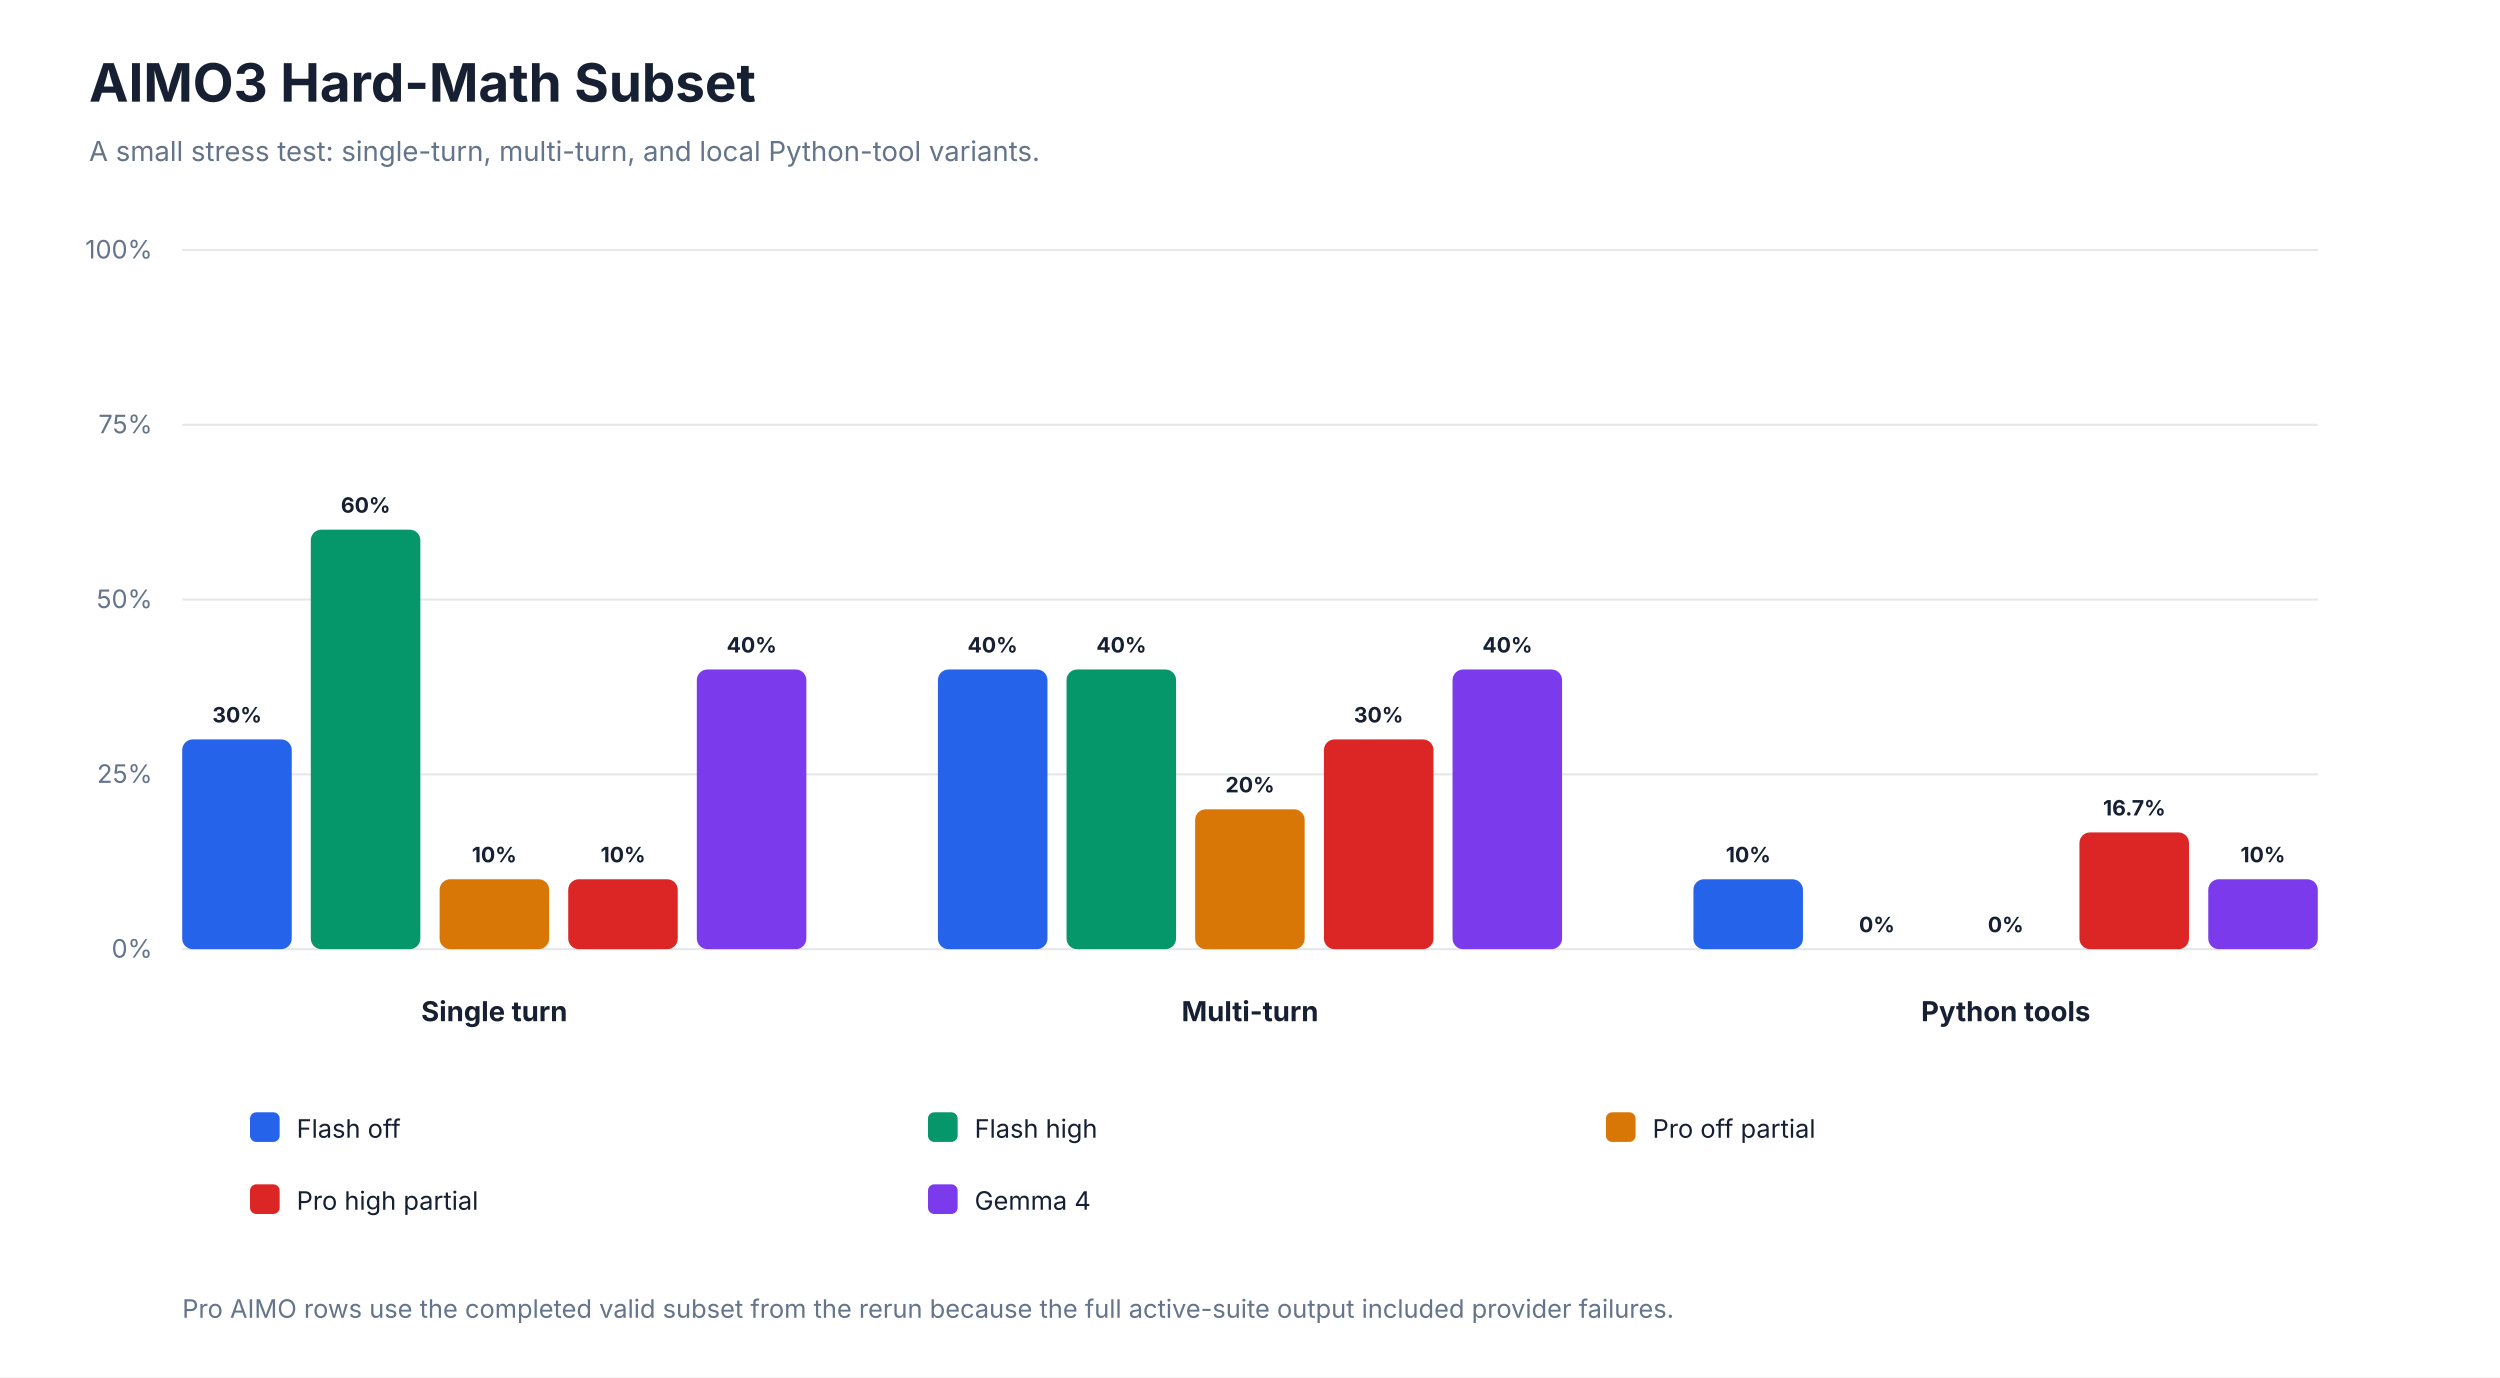
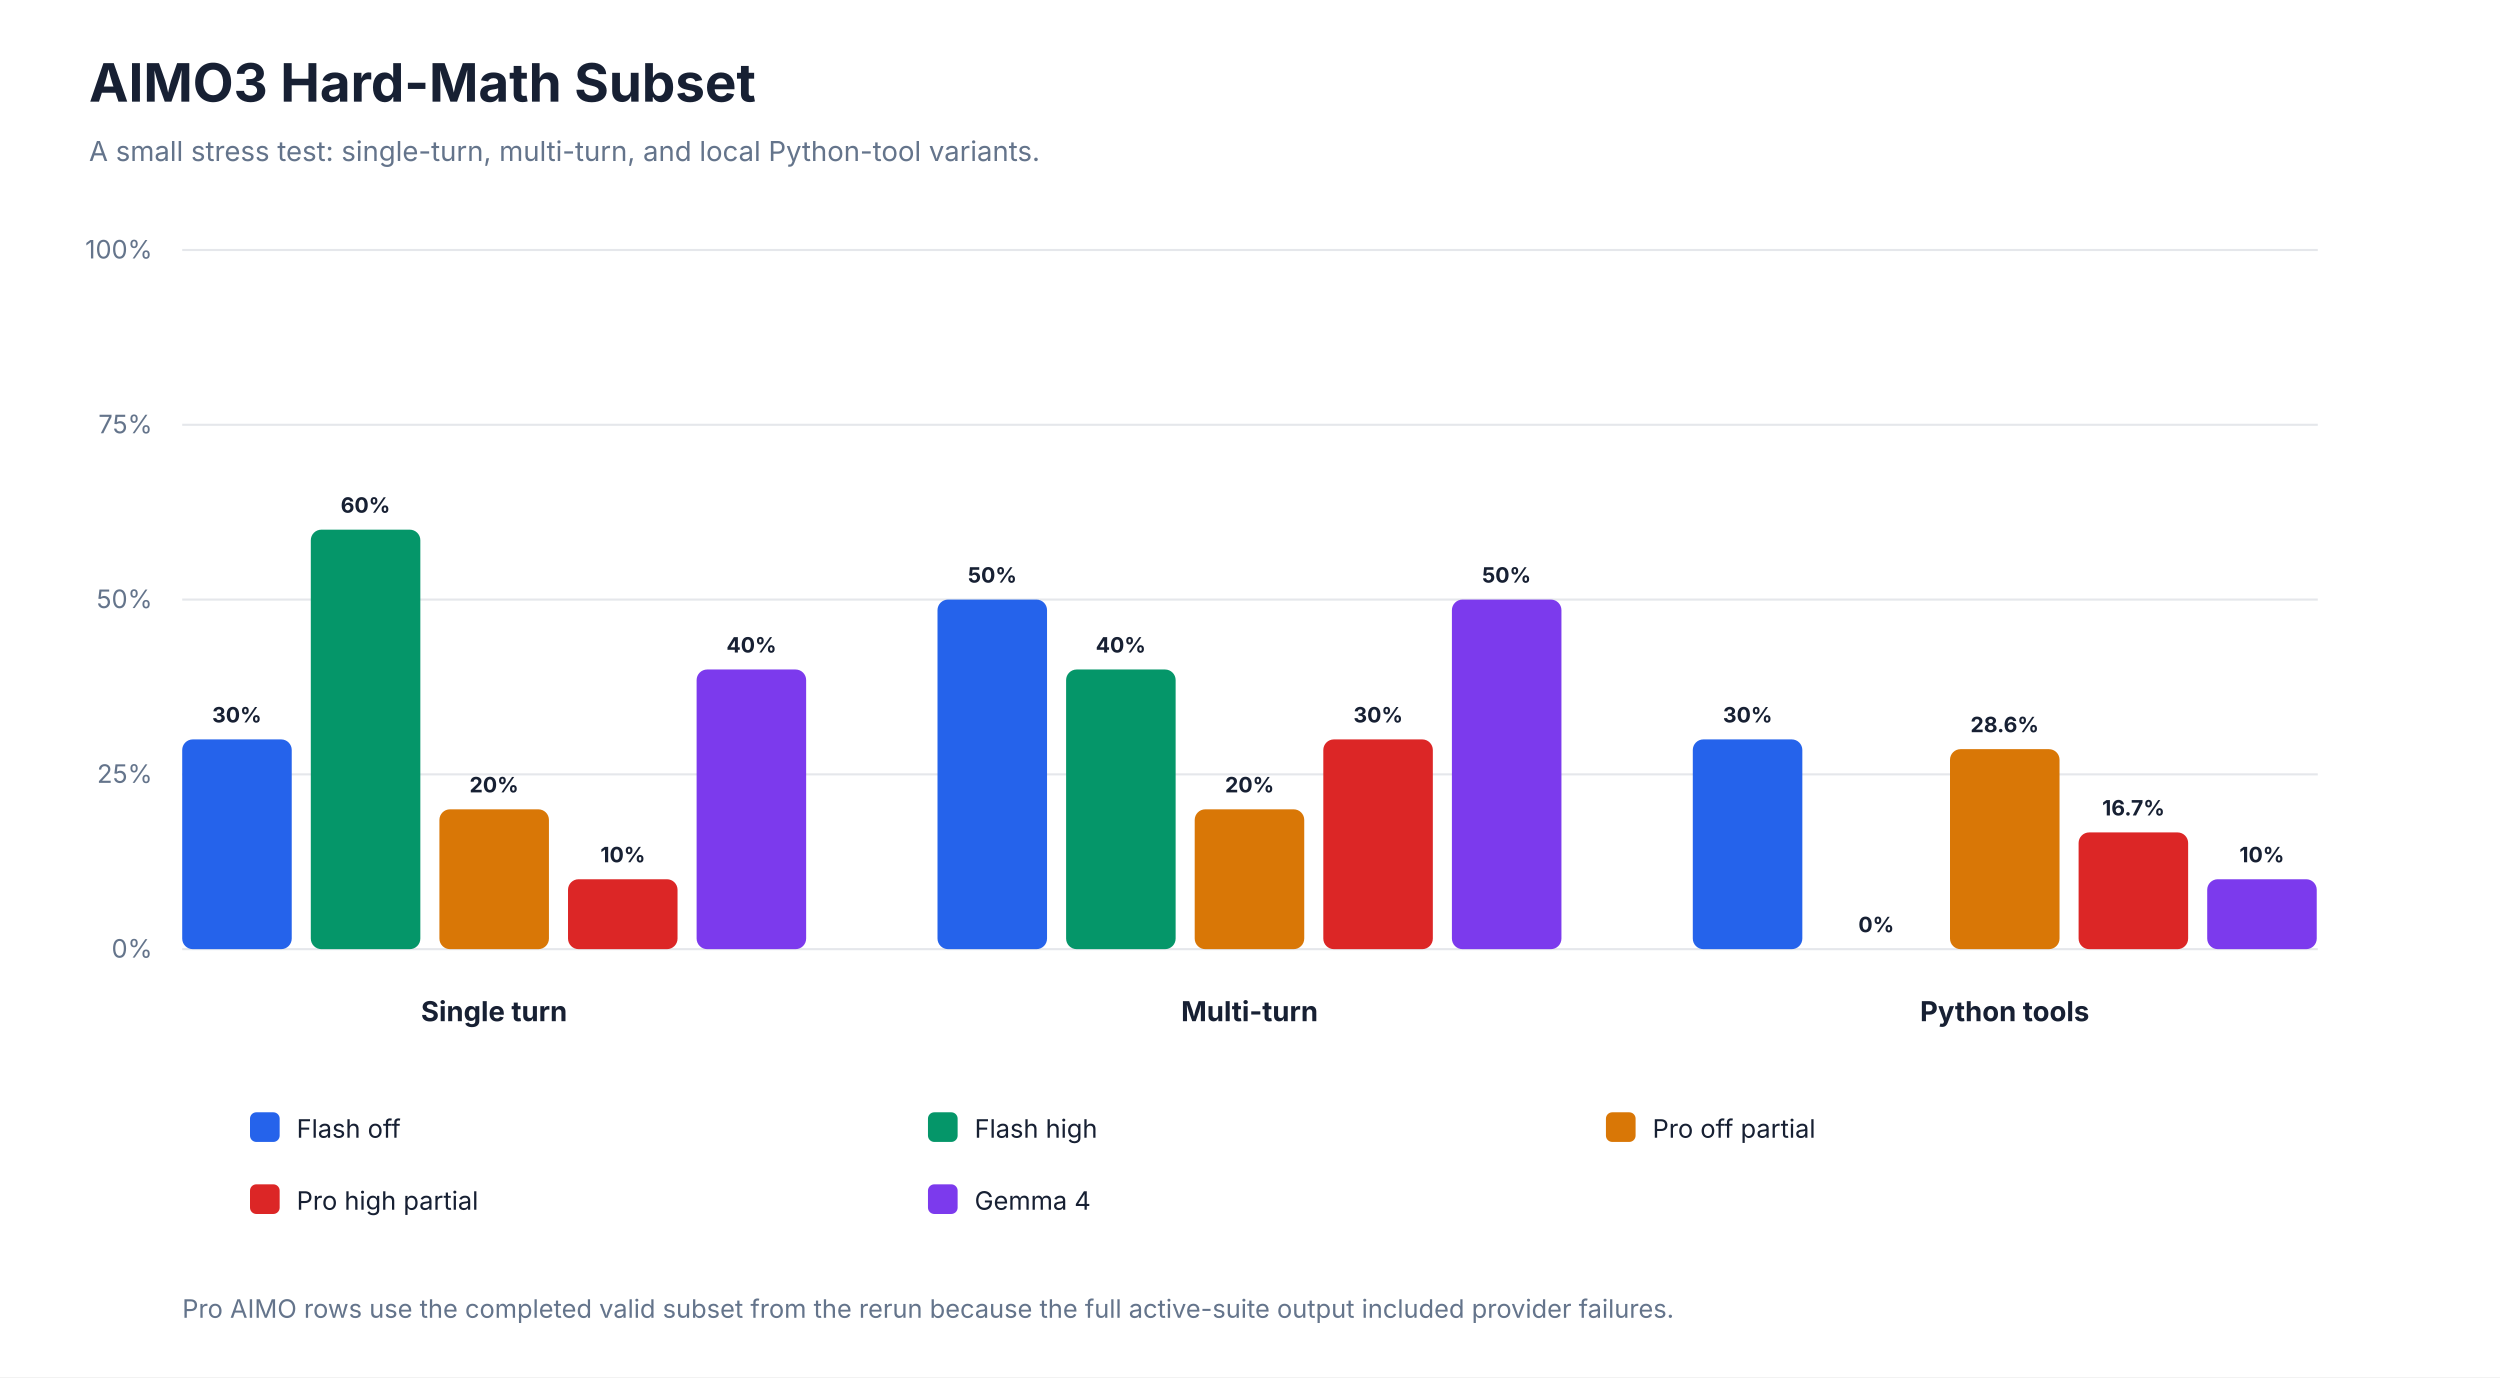
<svg xmlns="http://www.w3.org/2000/svg" width="1180" height="650" viewBox="0 0 1180 650" role="img" aria-labelledby="title desc">
  <rect width="100%" height="100%" fill="#ffffff" />
-   <text x="42" y="48" font-family="Inter, ui-sans-serif, system-ui, -apple-system, Segoe UI, sans-serif" font-size="25" font-weight="750" fill="#172033">AIMO3 Hard-Math Subset</text>
+   <text x="42" y="48" font-family="Inter, ui-sans-serif, system-ui, -apple-system, Segoe UI, sans-serif" font-size="25" fill="#172033" font-weight="750">AIMO3 Hard-Math Subset</text>
  <text x="42" y="76" font-family="Inter, ui-sans-serif, system-ui, -apple-system, Segoe UI, sans-serif" font-size="13" fill="#64748b">A small stress test: single-turn, multi-turn, and local Python-tool variants.</text>
  <line x1="86" y1="448.0" x2="1094" y2="448.0" stroke="#e5e7eb" />
  <text x="72" y="452.0" font-family="Inter, ui-sans-serif, system-ui, -apple-system, Segoe UI, sans-serif" font-size="12" fill="#64748b" text-anchor="end">0%</text>
  <line x1="86" y1="365.5" x2="1094" y2="365.5" stroke="#e5e7eb" />
  <text x="72" y="369.5" font-family="Inter, ui-sans-serif, system-ui, -apple-system, Segoe UI, sans-serif" font-size="12" fill="#64748b" text-anchor="end">25%</text>
  <line x1="86" y1="283.0" x2="1094" y2="283.0" stroke="#e5e7eb" />
  <text x="72" y="287.0" font-family="Inter, ui-sans-serif, system-ui, -apple-system, Segoe UI, sans-serif" font-size="12" fill="#64748b" text-anchor="end">50%</text>
  <line x1="86" y1="200.5" x2="1094" y2="200.5" stroke="#e5e7eb" />
  <text x="72" y="204.5" font-family="Inter, ui-sans-serif, system-ui, -apple-system, Segoe UI, sans-serif" font-size="12" fill="#64748b" text-anchor="end">75%</text>
  <line x1="86" y1="118.0" x2="1094" y2="118.0" stroke="#e5e7eb" />
  <text x="72" y="122.0" font-family="Inter, ui-sans-serif, system-ui, -apple-system, Segoe UI, sans-serif" font-size="12" fill="#64748b" text-anchor="end">100%</text>
-   <text x="233.3" y="482" font-family="Inter, ui-sans-serif, system-ui, -apple-system, Segoe UI, sans-serif" font-size="13" font-weight="700" fill="#172033" text-anchor="middle">Single turn</text>
+   <text x="233.2" y="482" font-family="Inter, ui-sans-serif, system-ui, -apple-system, Segoe UI, sans-serif" font-size="13" fill="#172033" font-weight="700" text-anchor="middle">Single turn</text>
  <rect x="86.0" y="349.0" width="51.7" height="99.0" rx="5" fill="#2563eb" />
-   <text x="111.9" y="341.0" font-family="Inter, ui-sans-serif, system-ui, -apple-system, Segoe UI, sans-serif" font-size="10" font-weight="750" fill="#172033" text-anchor="middle">30%</text>
+   <text x="111.8" y="341.0" font-family="Inter, ui-sans-serif, system-ui, -apple-system, Segoe UI, sans-serif" font-size="10" fill="#172033" font-weight="750" text-anchor="middle">30%</text>
  <rect x="146.7" y="250.0" width="51.7" height="198.0" rx="5" fill="#059669" />
-   <text x="172.6" y="242.0" font-family="Inter, ui-sans-serif, system-ui, -apple-system, Segoe UI, sans-serif" font-size="10" font-weight="750" fill="#172033" text-anchor="middle">60%</text>
-   <rect x="207.5" y="415.0" width="51.7" height="33.0" rx="5" fill="#d97706" />
-   <text x="233.3" y="407.0" font-family="Inter, ui-sans-serif, system-ui, -apple-system, Segoe UI, sans-serif" font-size="10" font-weight="750" fill="#172033" text-anchor="middle">10%</text>
-   <rect x="268.2" y="415.0" width="51.7" height="33.0" rx="5" fill="#dc2626" />
-   <text x="294.1" y="407.0" font-family="Inter, ui-sans-serif, system-ui, -apple-system, Segoe UI, sans-serif" font-size="10" font-weight="750" fill="#172033" text-anchor="middle">10%</text>
-   <rect x="328.9" y="316.0" width="51.7" height="132.0" rx="5" fill="#7c3aed" />
-   <text x="354.8" y="308.0" font-family="Inter, ui-sans-serif, system-ui, -apple-system, Segoe UI, sans-serif" font-size="10" font-weight="750" fill="#172033" text-anchor="middle">40%</text>
-   <text x="590.0" y="482" font-family="Inter, ui-sans-serif, system-ui, -apple-system, Segoe UI, sans-serif" font-size="13" font-weight="700" fill="#172033" text-anchor="middle">Multi-turn</text>
-   <rect x="442.7" y="316.0" width="51.7" height="132.0" rx="5" fill="#2563eb" />
-   <text x="468.5" y="308.0" font-family="Inter, ui-sans-serif, system-ui, -apple-system, Segoe UI, sans-serif" font-size="10" font-weight="750" fill="#172033" text-anchor="middle">40%</text>
-   <rect x="503.4" y="316.0" width="51.7" height="132.0" rx="5" fill="#059669" />
-   <text x="529.3" y="308.0" font-family="Inter, ui-sans-serif, system-ui, -apple-system, Segoe UI, sans-serif" font-size="10" font-weight="750" fill="#172033" text-anchor="middle">40%</text>
-   <rect x="564.1" y="382.0" width="51.7" height="66.0" rx="5" fill="#d97706" />
-   <text x="590.0" y="374.0" font-family="Inter, ui-sans-serif, system-ui, -apple-system, Segoe UI, sans-serif" font-size="10" font-weight="750" fill="#172033" text-anchor="middle">20%</text>
-   <rect x="624.9" y="349.0" width="51.7" height="99.0" rx="5" fill="#dc2626" />
-   <text x="650.7" y="341.0" font-family="Inter, ui-sans-serif, system-ui, -apple-system, Segoe UI, sans-serif" font-size="10" font-weight="750" fill="#172033" text-anchor="middle">30%</text>
-   <rect x="685.6" y="316.0" width="51.7" height="132.0" rx="5" fill="#7c3aed" />
-   <text x="711.5" y="308.0" font-family="Inter, ui-sans-serif, system-ui, -apple-system, Segoe UI, sans-serif" font-size="10" font-weight="750" fill="#172033" text-anchor="middle">40%</text>
-   <text x="946.7" y="482" font-family="Inter, ui-sans-serif, system-ui, -apple-system, Segoe UI, sans-serif" font-size="13" font-weight="700" fill="#172033" text-anchor="middle">Python tools</text>
-   <rect x="799.3" y="415.0" width="51.7" height="33.0" rx="5" fill="#2563eb" />
-   <text x="825.2" y="407.0" font-family="Inter, ui-sans-serif, system-ui, -apple-system, Segoe UI, sans-serif" font-size="10" font-weight="750" fill="#172033" text-anchor="middle">10%</text>
-   <rect x="860.1" y="448.0" width="51.7" height="0.0" rx="5" fill="#059669" />
-   <text x="885.9" y="440.0" font-family="Inter, ui-sans-serif, system-ui, -apple-system, Segoe UI, sans-serif" font-size="10" font-weight="750" fill="#172033" text-anchor="middle">0%</text>
-   <rect x="920.8" y="448.0" width="51.7" height="0.0" rx="5" fill="#d97706" />
-   <text x="946.7" y="440.0" font-family="Inter, ui-sans-serif, system-ui, -apple-system, Segoe UI, sans-serif" font-size="10" font-weight="750" fill="#172033" text-anchor="middle">0%</text>
-   <rect x="981.5" y="392.9" width="51.7" height="55.1" rx="5" fill="#dc2626" />
-   <text x="1007.4" y="384.9" font-family="Inter, ui-sans-serif, system-ui, -apple-system, Segoe UI, sans-serif" font-size="10" font-weight="750" fill="#172033" text-anchor="middle">16.7%</text>
-   <rect x="1042.3" y="415.0" width="51.7" height="33.0" rx="5" fill="#7c3aed" />
-   <text x="1068.1" y="407.0" font-family="Inter, ui-sans-serif, system-ui, -apple-system, Segoe UI, sans-serif" font-size="10" font-weight="750" fill="#172033" text-anchor="middle">10%</text>
+   <text x="172.5" y="242.0" font-family="Inter, ui-sans-serif, system-ui, -apple-system, Segoe UI, sans-serif" font-size="10" fill="#172033" font-weight="750" text-anchor="middle">60%</text>
+   <rect x="207.4" y="382.0" width="51.7" height="66.0" rx="5" fill="#d97706" />
+   <text x="233.2" y="374.0" font-family="Inter, ui-sans-serif, system-ui, -apple-system, Segoe UI, sans-serif" font-size="10" fill="#172033" font-weight="750" text-anchor="middle">20%</text>
+   <rect x="268.1" y="415.0" width="51.7" height="33.0" rx="5" fill="#dc2626" />
+   <text x="294.0" y="407.0" font-family="Inter, ui-sans-serif, system-ui, -apple-system, Segoe UI, sans-serif" font-size="10" fill="#172033" font-weight="750" text-anchor="middle">10%</text>
+   <rect x="328.8" y="316.0" width="51.7" height="132.0" rx="5" fill="#7c3aed" />
+   <text x="354.7" y="308.0" font-family="Inter, ui-sans-serif, system-ui, -apple-system, Segoe UI, sans-serif" font-size="10" fill="#172033" font-weight="750" text-anchor="middle">40%</text>
+   <text x="589.8" y="482" font-family="Inter, ui-sans-serif, system-ui, -apple-system, Segoe UI, sans-serif" font-size="13" fill="#172033" font-weight="700" text-anchor="middle">Multi-turn</text>
+   <rect x="442.5" y="283.0" width="51.7" height="165.0" rx="5" fill="#2563eb" />
+   <text x="468.4" y="275.0" font-family="Inter, ui-sans-serif, system-ui, -apple-system, Segoe UI, sans-serif" font-size="10" fill="#172033" font-weight="750" text-anchor="middle">50%</text>
+   <rect x="503.2" y="316.0" width="51.7" height="132.0" rx="5" fill="#059669" />
+   <text x="529.0" y="308.0" font-family="Inter, ui-sans-serif, system-ui, -apple-system, Segoe UI, sans-serif" font-size="10" fill="#172033" font-weight="750" text-anchor="middle">40%</text>
+   <rect x="563.9" y="382.0" width="51.7" height="66.0" rx="5" fill="#d97706" />
+   <text x="589.8" y="374.0" font-family="Inter, ui-sans-serif, system-ui, -apple-system, Segoe UI, sans-serif" font-size="10" fill="#172033" font-weight="750" text-anchor="middle">20%</text>
+   <rect x="624.6" y="349.0" width="51.7" height="99.0" rx="5" fill="#dc2626" />
+   <text x="650.5" y="341.0" font-family="Inter, ui-sans-serif, system-ui, -apple-system, Segoe UI, sans-serif" font-size="10" fill="#172033" font-weight="750" text-anchor="middle">30%</text>
+   <rect x="685.3" y="283.0" width="51.7" height="165.0" rx="5" fill="#7c3aed" />
+   <text x="711.1" y="275.0" font-family="Inter, ui-sans-serif, system-ui, -apple-system, Segoe UI, sans-serif" font-size="10" fill="#172033" font-weight="750" text-anchor="middle">50%</text>
+   <text x="946.2" y="482" font-family="Inter, ui-sans-serif, system-ui, -apple-system, Segoe UI, sans-serif" font-size="13" fill="#172033" font-weight="700" text-anchor="middle">Python tools</text>
+   <rect x="799.0" y="349.0" width="51.7" height="99.0" rx="5" fill="#2563eb" />
+   <text x="824.9" y="341.0" font-family="Inter, ui-sans-serif, system-ui, -apple-system, Segoe UI, sans-serif" font-size="10" fill="#172033" font-weight="750" text-anchor="middle">30%</text>
+   <rect x="859.7" y="448.0" width="51.7" height="0.0" rx="5" fill="#059669" />
+   <text x="885.6" y="440.0" font-family="Inter, ui-sans-serif, system-ui, -apple-system, Segoe UI, sans-serif" font-size="10" fill="#172033" font-weight="750" text-anchor="middle">0%</text>
+   <rect x="920.4" y="353.6" width="51.7" height="94.4" rx="5" fill="#d97706" />
+   <text x="946.2" y="345.6" font-family="Inter, ui-sans-serif, system-ui, -apple-system, Segoe UI, sans-serif" font-size="10" fill="#172033" font-weight="750" text-anchor="middle">28.6%</text>
+   <rect x="981.1" y="392.9" width="51.7" height="55.1" rx="5" fill="#dc2626" />
+   <text x="1007.0" y="384.9" font-family="Inter, ui-sans-serif, system-ui, -apple-system, Segoe UI, sans-serif" font-size="10" fill="#172033" font-weight="750" text-anchor="middle">16.7%</text>
+   <rect x="1041.8" y="415.0" width="51.7" height="33.0" rx="5" fill="#7c3aed" />
+   <text x="1067.6" y="407.0" font-family="Inter, ui-sans-serif, system-ui, -apple-system, Segoe UI, sans-serif" font-size="10" fill="#172033" font-weight="750" text-anchor="middle">10%</text>
  <rect x="118" y="525" width="14" height="14" rx="3" fill="#2563eb" />
  <text x="140" y="537" font-family="Inter, ui-sans-serif, system-ui, -apple-system, Segoe UI, sans-serif" font-size="12" fill="#172033">Flash off</text>
  <rect x="438" y="525" width="14" height="14" rx="3" fill="#059669" />
  <text x="460" y="537" font-family="Inter, ui-sans-serif, system-ui, -apple-system, Segoe UI, sans-serif" font-size="12" fill="#172033">Flash high</text>
  <rect x="758" y="525" width="14" height="14" rx="3" fill="#d97706" />
  <text x="780" y="537" font-family="Inter, ui-sans-serif, system-ui, -apple-system, Segoe UI, sans-serif" font-size="12" fill="#172033">Pro off partial</text>
  <rect x="118" y="559" width="14" height="14" rx="3" fill="#dc2626" />
  <text x="140" y="571" font-family="Inter, ui-sans-serif, system-ui, -apple-system, Segoe UI, sans-serif" font-size="12" fill="#172033">Pro high partial</text>
  <rect x="438" y="559" width="14" height="14" rx="3" fill="#7c3aed" />
  <text x="460" y="571" font-family="Inter, ui-sans-serif, system-ui, -apple-system, Segoe UI, sans-serif" font-size="12" fill="#172033">Gemma 4</text>
  <text x="86" y="622" font-family="Inter, ui-sans-serif, system-ui, -apple-system, Segoe UI, sans-serif" font-size="12" fill="#64748b">Pro AIMO rows use the completed valid subset from the rerun because the full active-suite output included provider failures.</text>
</svg>
